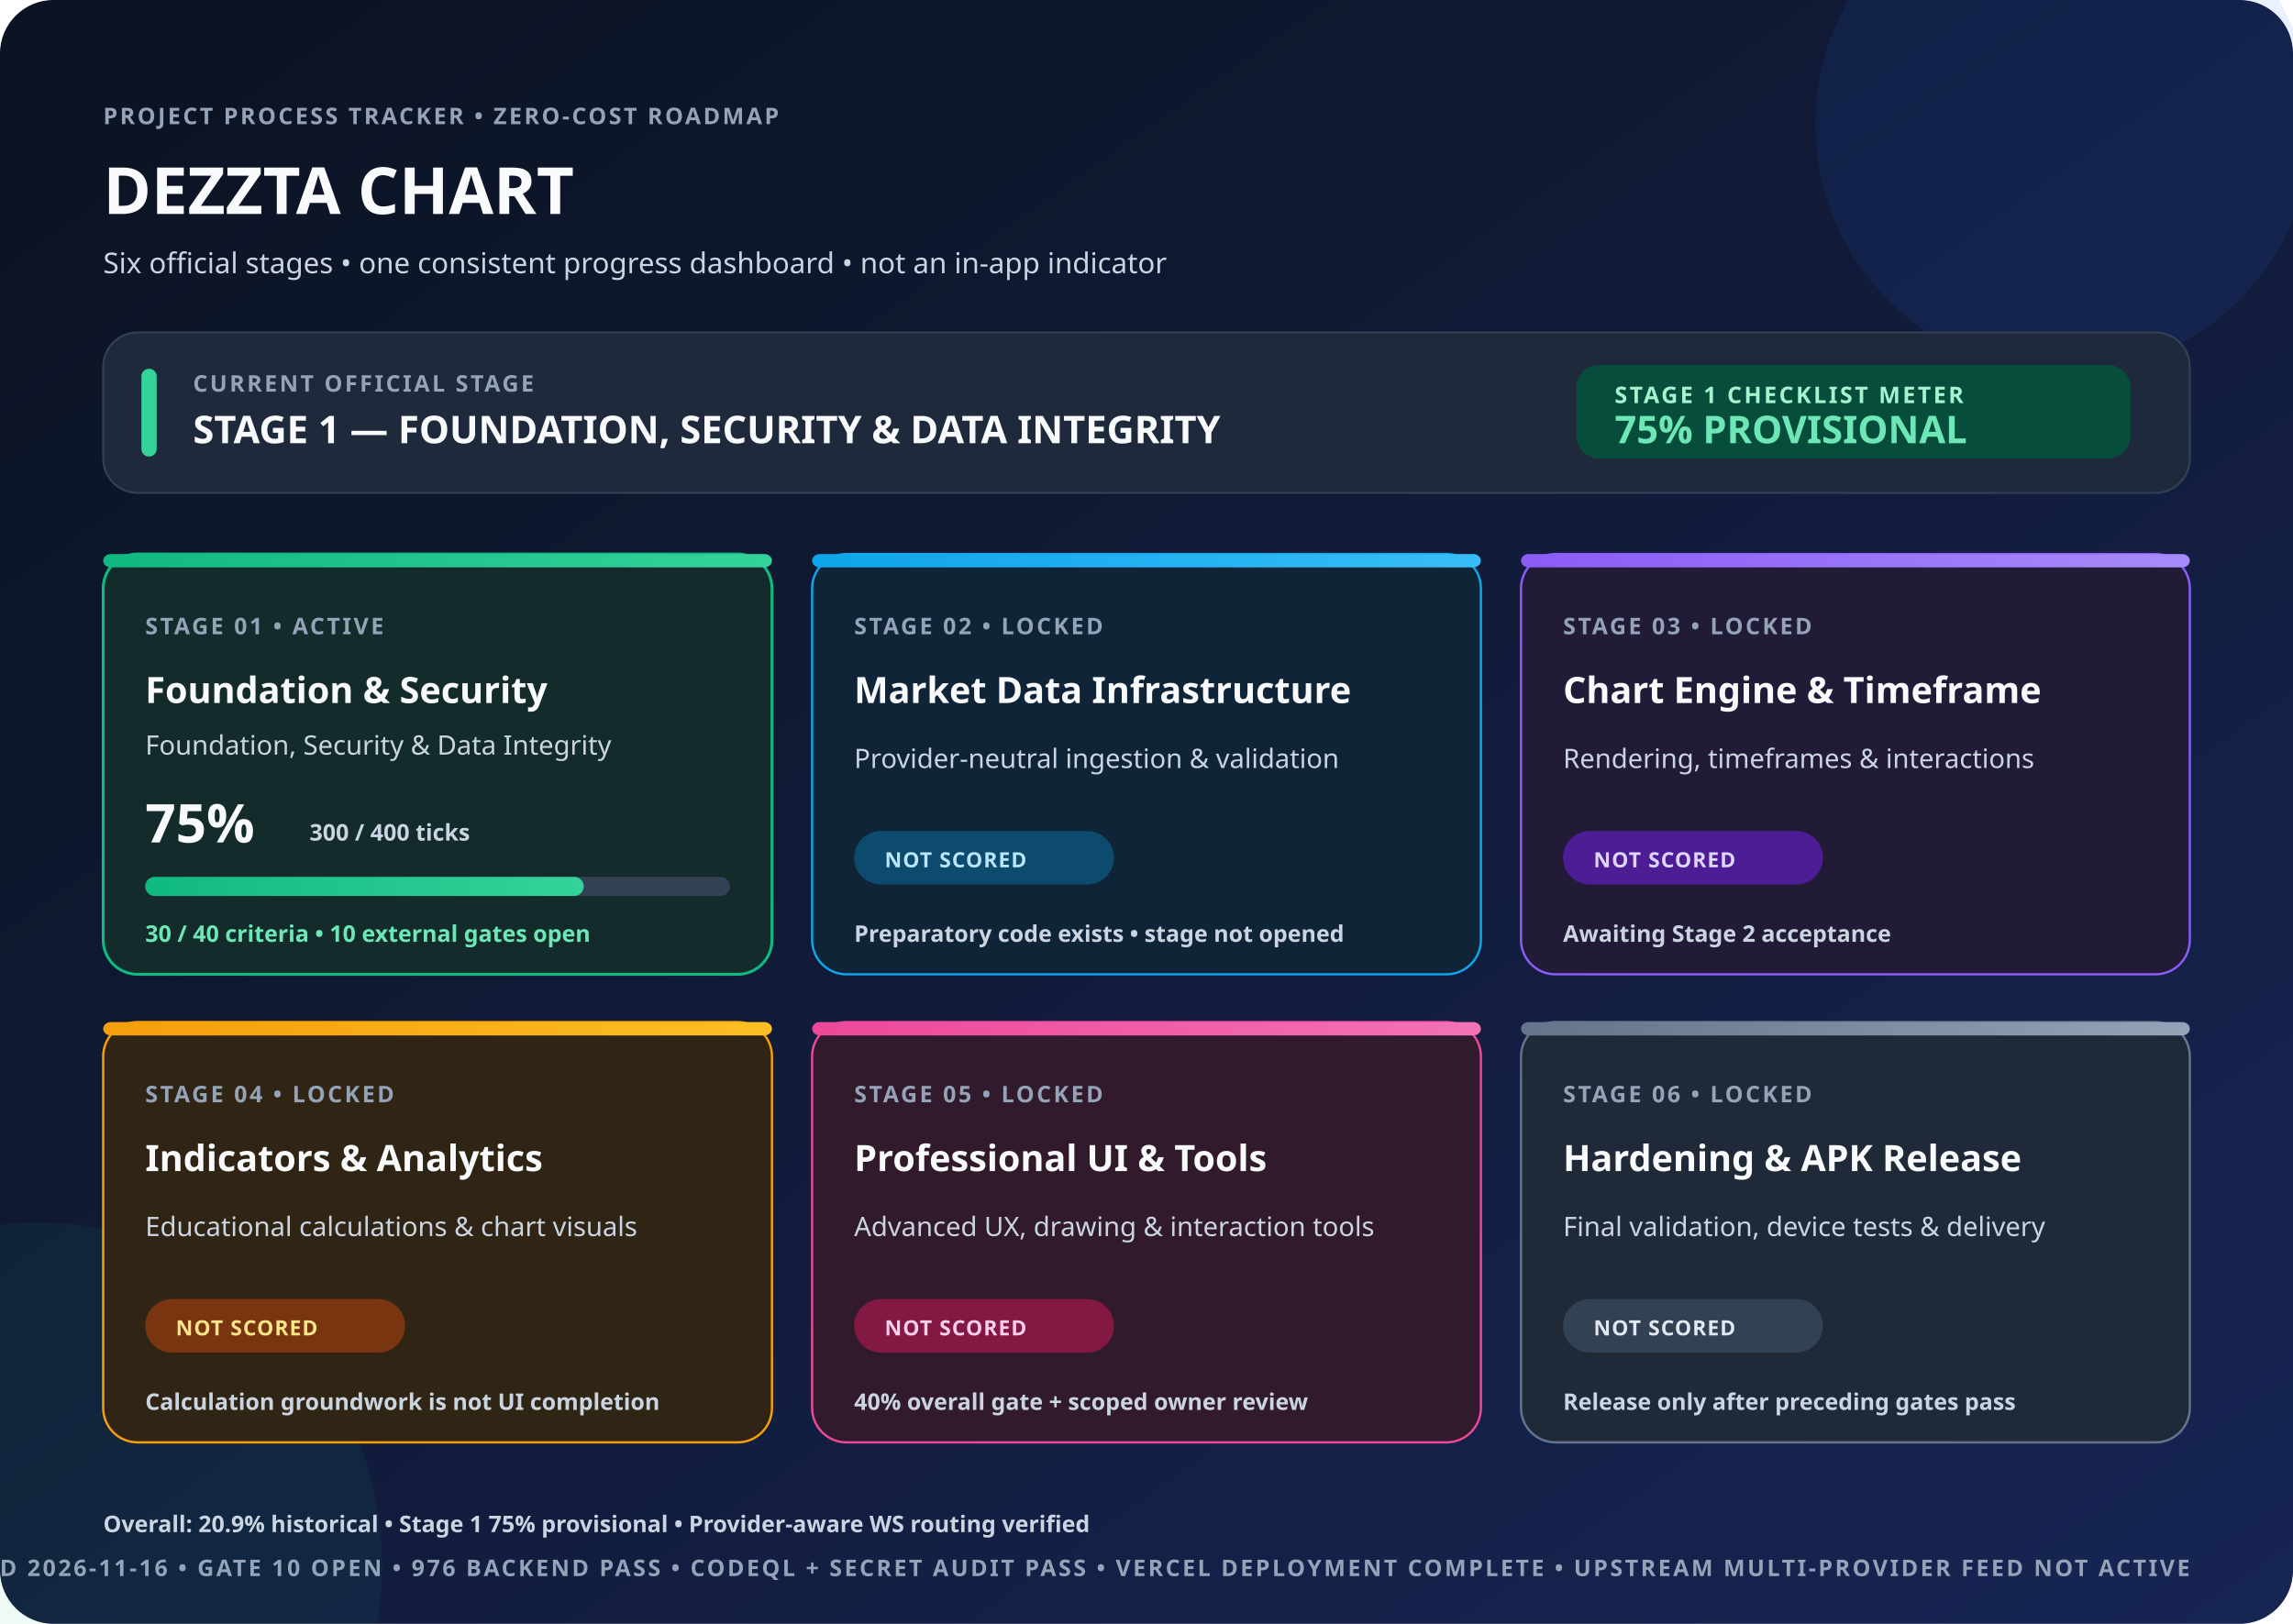
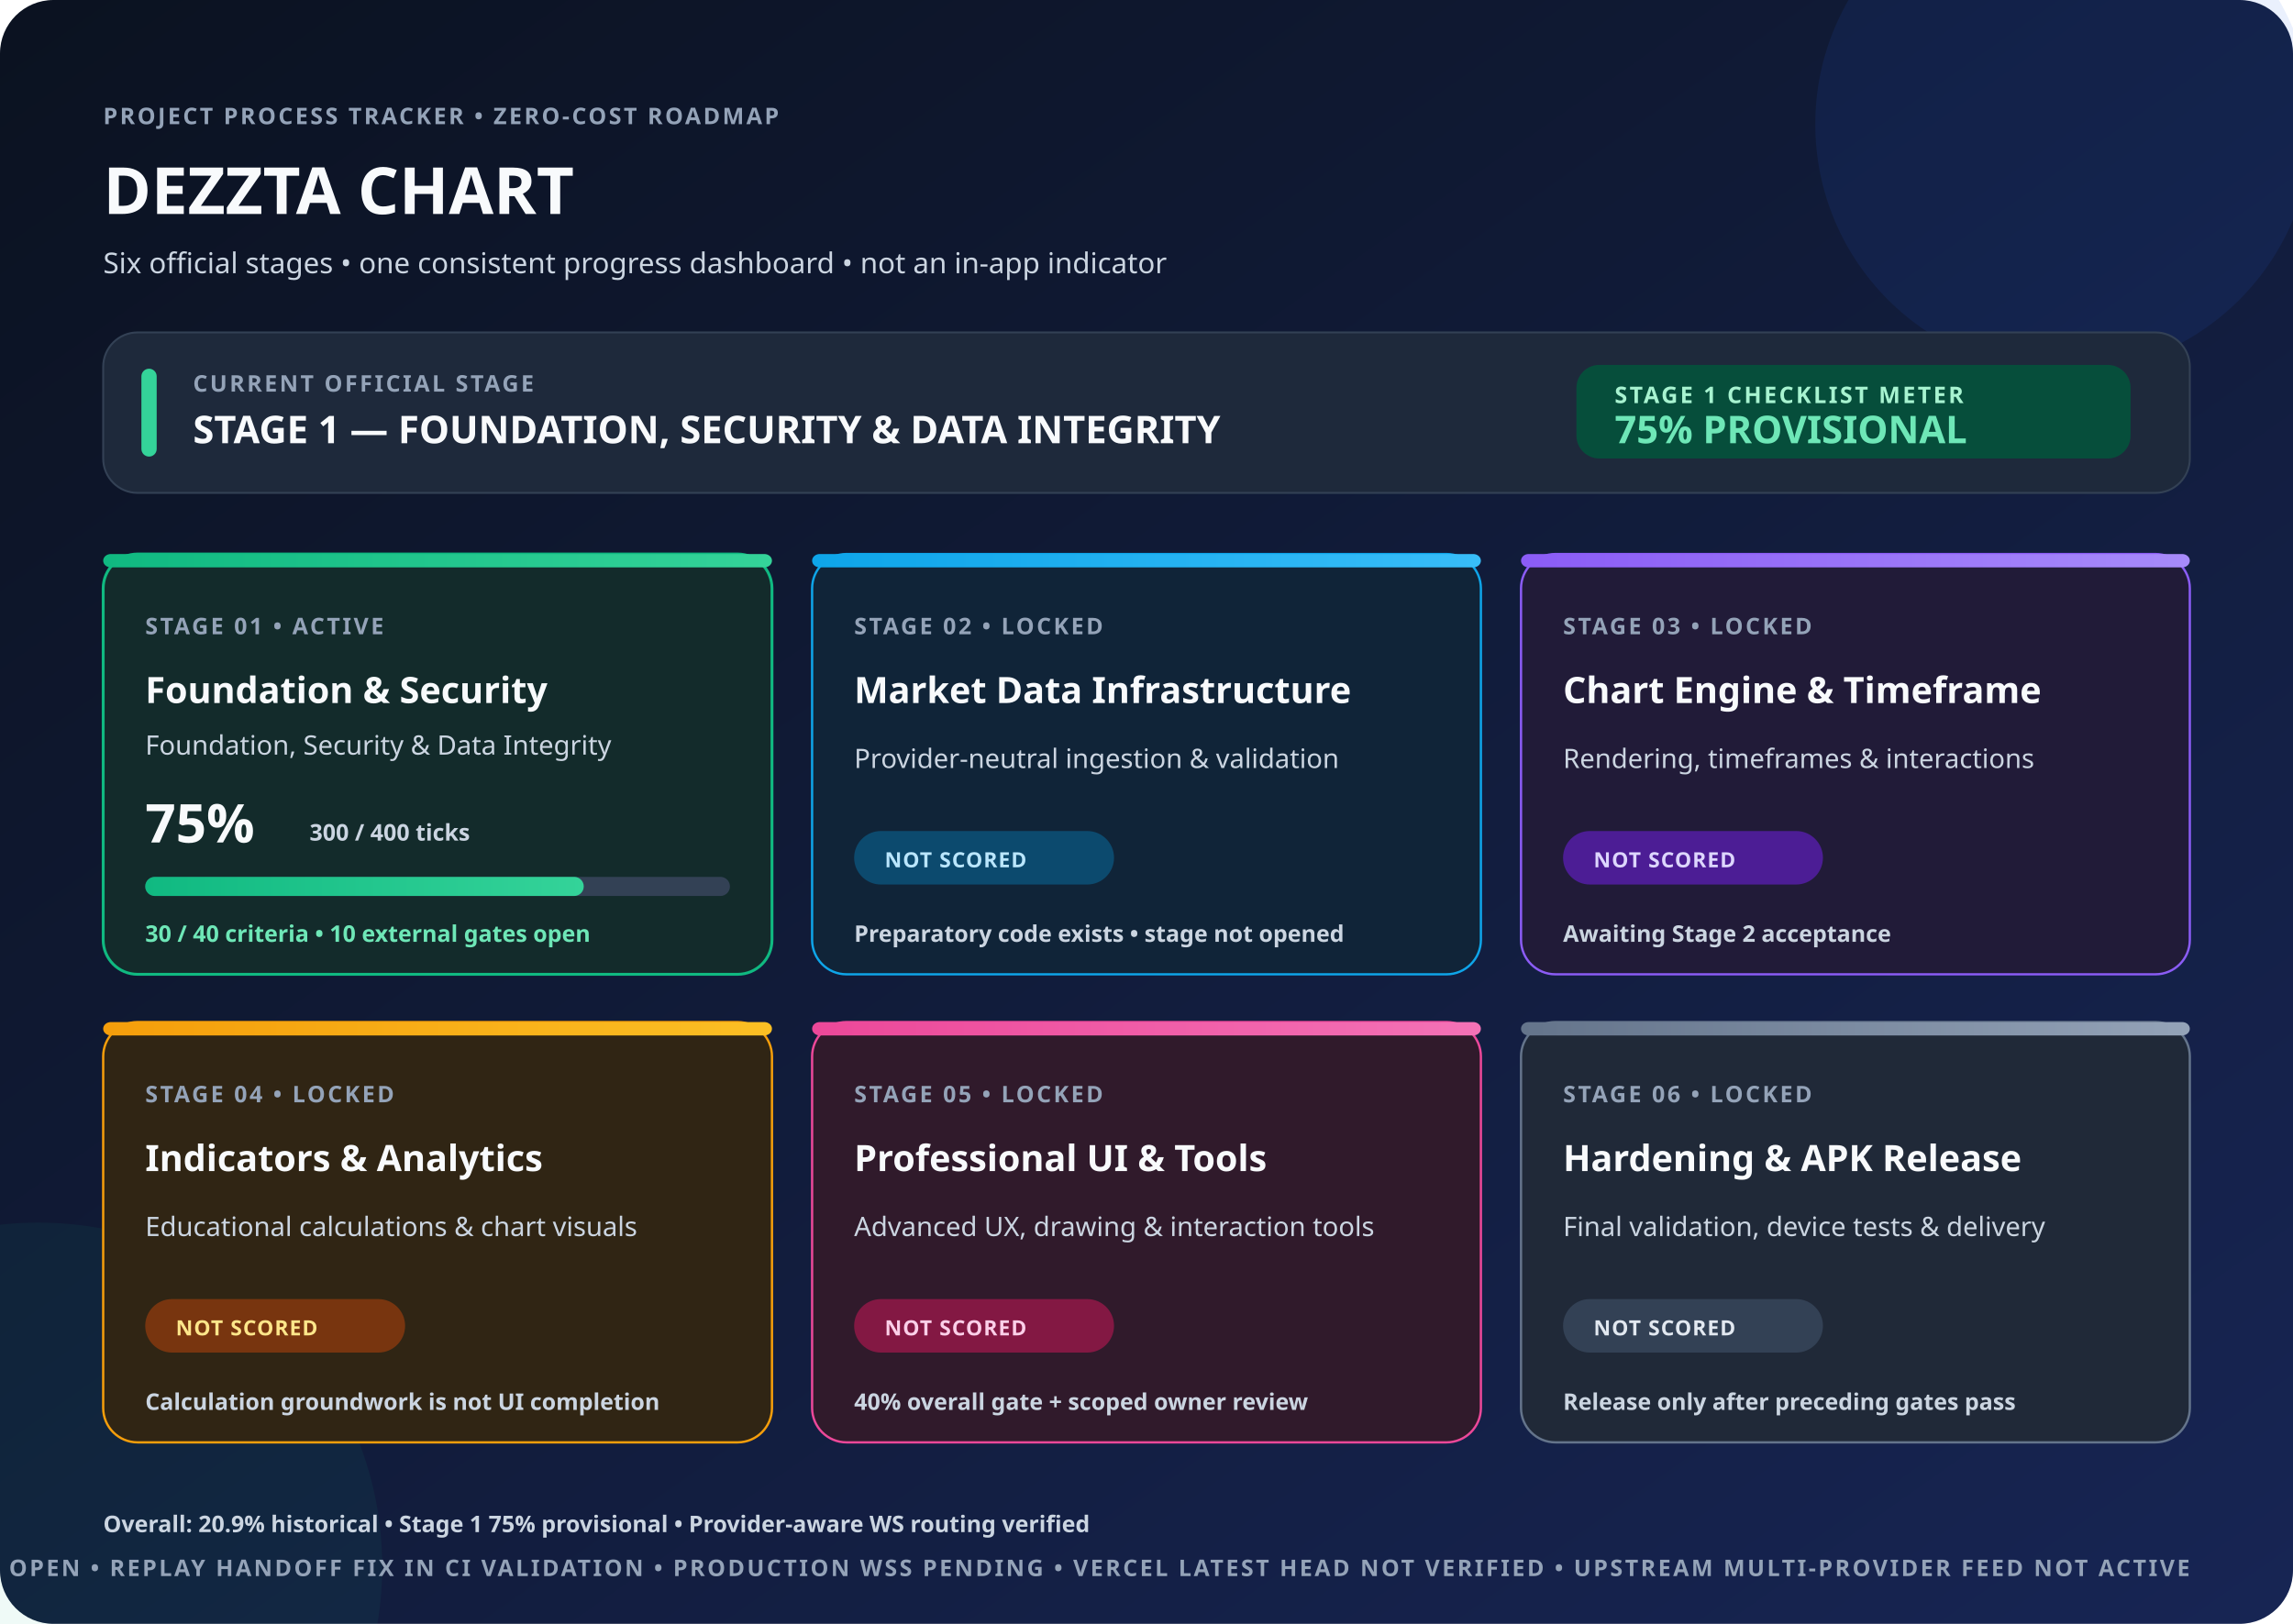
<svg xmlns="http://www.w3.org/2000/svg" width="1200" height="850" viewBox="0 0 1200 850" role="img" aria-labelledby="title desc">
  <defs>
    <linearGradient id="bg" x1="0" y1="0" x2="1" y2="1">
      <stop offset="0" stop-color="#0b1220" />
      <stop offset="1" stop-color="#172554" />
    </linearGradient>
    <linearGradient id="s1" x1="0" y1="0" x2="1" y2="0">
      <stop offset="0" stop-color="#10b981" />
      <stop offset="1" stop-color="#34d399" />
    </linearGradient>
    <linearGradient id="s2" x1="0" y1="0" x2="1" y2="0">
      <stop offset="0" stop-color="#0ea5e9" />
      <stop offset="1" stop-color="#38bdf8" />
    </linearGradient>
    <linearGradient id="s3" x1="0" y1="0" x2="1" y2="0">
      <stop offset="0" stop-color="#8b5cf6" />
      <stop offset="1" stop-color="#a78bfa" />
    </linearGradient>
    <linearGradient id="s4" x1="0" y1="0" x2="1" y2="0">
      <stop offset="0" stop-color="#f59e0b" />
      <stop offset="1" stop-color="#fbbf24" />
    </linearGradient>
    <linearGradient id="s5" x1="0" y1="0" x2="1" y2="0">
      <stop offset="0" stop-color="#ec4899" />
      <stop offset="1" stop-color="#f472b6" />
    </linearGradient>
    <linearGradient id="s6" x1="0" y1="0" x2="1" y2="0">
      <stop offset="0" stop-color="#64748b" />
      <stop offset="1" stop-color="#94a3b8" />
    </linearGradient>
    <style>
    .h{font:700 34px system-ui,sans-serif;fill:#f8fafc}.sub{font:500 15px system-ui,sans-serif;fill:#cbd5e1}
    .k{font:700 12px system-ui,sans-serif;letter-spacing:1.2px;fill:#94a3b8}
    .num{font:800 28px system-ui,sans-serif;fill:#f8fafc}.name{font:700 19px system-ui,sans-serif;fill:#f8fafc}
    .body{font:500 14px system-ui,sans-serif;fill:#cbd5e1}.small{font:600 12px system-ui,sans-serif;fill:#cbd5e1}
    .pill{font:700 11px system-ui,sans-serif;letter-spacing:.5px}
  </style>
  </defs>
  <rect width="1200" height="850" rx="28" fill="url(#bg)" />
  <circle cx="1080" cy="65" r="130" fill="#2563eb" opacity=".10" />
  <circle cx="20" cy="820" r="180" fill="#10b981" opacity=".07" />
  <text x="54" y="65" class="k">PROJECT PROCESS TRACKER • ZERO-COST ROADMAP</text>
  <text x="54" y="112" class="h">DEZZTA CHART</text>
  <text x="54" y="143" class="sub">Six official stages • one consistent progress dashboard • not an in-app indicator</text>
  <rect x="54" y="174" width="1092" height="84" rx="18" fill="#1e293b" stroke="#334155" />
  <rect x="74" y="193" width="8" height="46" rx="4" fill="#34d399" />
  <text x="101" y="205" class="k">CURRENT OFFICIAL STAGE</text>
  <text x="101" y="232" style="font:700 20px system-ui,sans-serif;fill:#f8fafc">STAGE 1 — FOUNDATION, SECURITY &amp; DATA INTEGRITY</text>
  <rect x="825" y="191" width="290" height="49" rx="12" fill="#064e3b" />
  <text x="845" y="211" class="k" style="fill:#a7f3d0">STAGE 1 CHECKLIST METER</text>
  <text x="845" y="232" style="font:800 20px system-ui,sans-serif;fill:#6ee7b7">75% PROVISIONAL</text>
  <g transform="translate(54 290)">
    <rect width="350" height="220" rx="18" fill="#132b2b" stroke="#10b981" stroke-width="1.5" />
    <rect width="350" height="7" rx="4" fill="url(#s1)" />
    <text x="22" y="42" class="k">STAGE 01 • ACTIVE</text>
    <text x="22" y="78" class="name">Foundation &amp; Security</text>
    <text x="22" y="105" class="body">Foundation, Security &amp; Data Integrity</text>
    <text x="22" y="151" class="num">75%</text>
    <text x="108" y="150" class="small">300 / 400 ticks</text>
    <rect x="22" y="169" width="306" height="10" rx="5" fill="#334155" />
    <rect x="22" y="169" width="229.5" height="10" rx="5" fill="url(#s1)" />
    <text x="22" y="203" class="small" style="fill:#6ee7b7">30 / 40 criteria • 10 external gates open</text>
  </g>
  <g transform="translate(425 290)">
    <rect width="350" height="220" rx="18" fill="#102438" stroke="#0ea5e9" stroke-width="1.2" />
    <rect width="350" height="7" rx="4" fill="url(#s2)" />
    <text x="22" y="42" class="k">STAGE 02 • LOCKED</text>
    <text x="22" y="78" class="name">Market Data Infrastructure</text>
    <text x="22" y="112" class="body">Provider-neutral ingestion &amp; validation</text>
    <rect x="22" y="145" width="136" height="28" rx="14" fill="#0c4a6e" />
    <text x="38" y="164" class="pill" fill="#bae6fd">NOT SCORED</text>
    <text x="22" y="203" class="small">Preparatory code exists • stage not opened</text>
  </g>
  <g transform="translate(796 290)">
    <rect width="350" height="220" rx="18" fill="#211b38" stroke="#8b5cf6" stroke-width="1.2" />
    <rect width="350" height="7" rx="4" fill="url(#s3)" />
    <text x="22" y="42" class="k">STAGE 03 • LOCKED</text>
    <text x="22" y="78" class="name">Chart Engine &amp; Timeframe</text>
    <text x="22" y="112" class="body">Rendering, timeframes &amp; interactions</text>
    <rect x="22" y="145" width="136" height="28" rx="14" fill="#4c1d95" />
    <text x="38" y="164" class="pill" fill="#ddd6fe">NOT SCORED</text>
    <text x="22" y="203" class="small">Awaiting Stage 2 acceptance</text>
  </g>
  <g transform="translate(54 535)">
    <rect width="350" height="220" rx="18" fill="#302514" stroke="#f59e0b" stroke-width="1.2" />
    <rect width="350" height="7" rx="4" fill="url(#s4)" />
    <text x="22" y="42" class="k">STAGE 04 • LOCKED</text>
    <text x="22" y="78" class="name">Indicators &amp; Analytics</text>
    <text x="22" y="112" class="body">Educational calculations &amp; chart visuals</text>
    <rect x="22" y="145" width="136" height="28" rx="14" fill="#78350f" />
    <text x="38" y="164" class="pill" fill="#fde68a">NOT SCORED</text>
    <text x="22" y="203" class="small">Calculation groundwork is not UI completion</text>
  </g>
  <g transform="translate(425 535)">
    <rect width="350" height="220" rx="18" fill="#301a2b" stroke="#ec4899" stroke-width="1.2" />
    <rect width="350" height="7" rx="4" fill="url(#s5)" />
    <text x="22" y="42" class="k">STAGE 05 • LOCKED</text>
    <text x="22" y="78" class="name">Professional UI &amp; Tools</text>
    <text x="22" y="112" class="body">Advanced UX, drawing &amp; interaction tools</text>
    <rect x="22" y="145" width="136" height="28" rx="14" fill="#831843" />
    <text x="38" y="164" class="pill" fill="#fbcfe8">NOT SCORED</text>
    <text x="22" y="203" class="small">40% overall gate + scoped owner review</text>
  </g>
  <g transform="translate(796 535)">
    <rect width="350" height="220" rx="18" fill="#202938" stroke="#64748b" stroke-width="1.2" />
    <rect width="350" height="7" rx="4" fill="url(#s6)" />
    <text x="22" y="42" class="k">STAGE 06 • LOCKED</text>
    <text x="22" y="78" class="name">Hardening &amp; APK Release</text>
    <text x="22" y="112" class="body">Final validation, device tests &amp; delivery</text>
    <rect x="22" y="145" width="136" height="28" rx="14" fill="#334155" />
    <text x="38" y="164" class="pill" fill="#e2e8f0">NOT SCORED</text>
    <text x="22" y="203" class="small">Release only after preceding gates pass</text>
  </g>
  <text x="54" y="802" class="small">Overall: 20.9% historical • Stage 1 75% provisional • Provider-aware WS routing verified</text>
-   <text x="1146" y="825" text-anchor="end" class="k">UPDATED 2026-11-16 • GATE 10 OPEN • 976 BACKEND PASS • CODEQL + SECRET AUDIT PASS • VERCEL DEPLOYMENT COMPLETE • UPSTREAM MULTI-PROVIDER FEED NOT ACTIVE</text>
+   <text x="1146" y="825" text-anchor="end" class="k">UPDATED 2026-11-17 • GATE 10 OPEN • REPLAY HANDOFF FIX IN CI VALIDATION • PRODUCTION WSS PENDING • VERCEL LATEST HEAD NOT VERIFIED • UPSTREAM MULTI-PROVIDER FEED NOT ACTIVE</text>
</svg>
